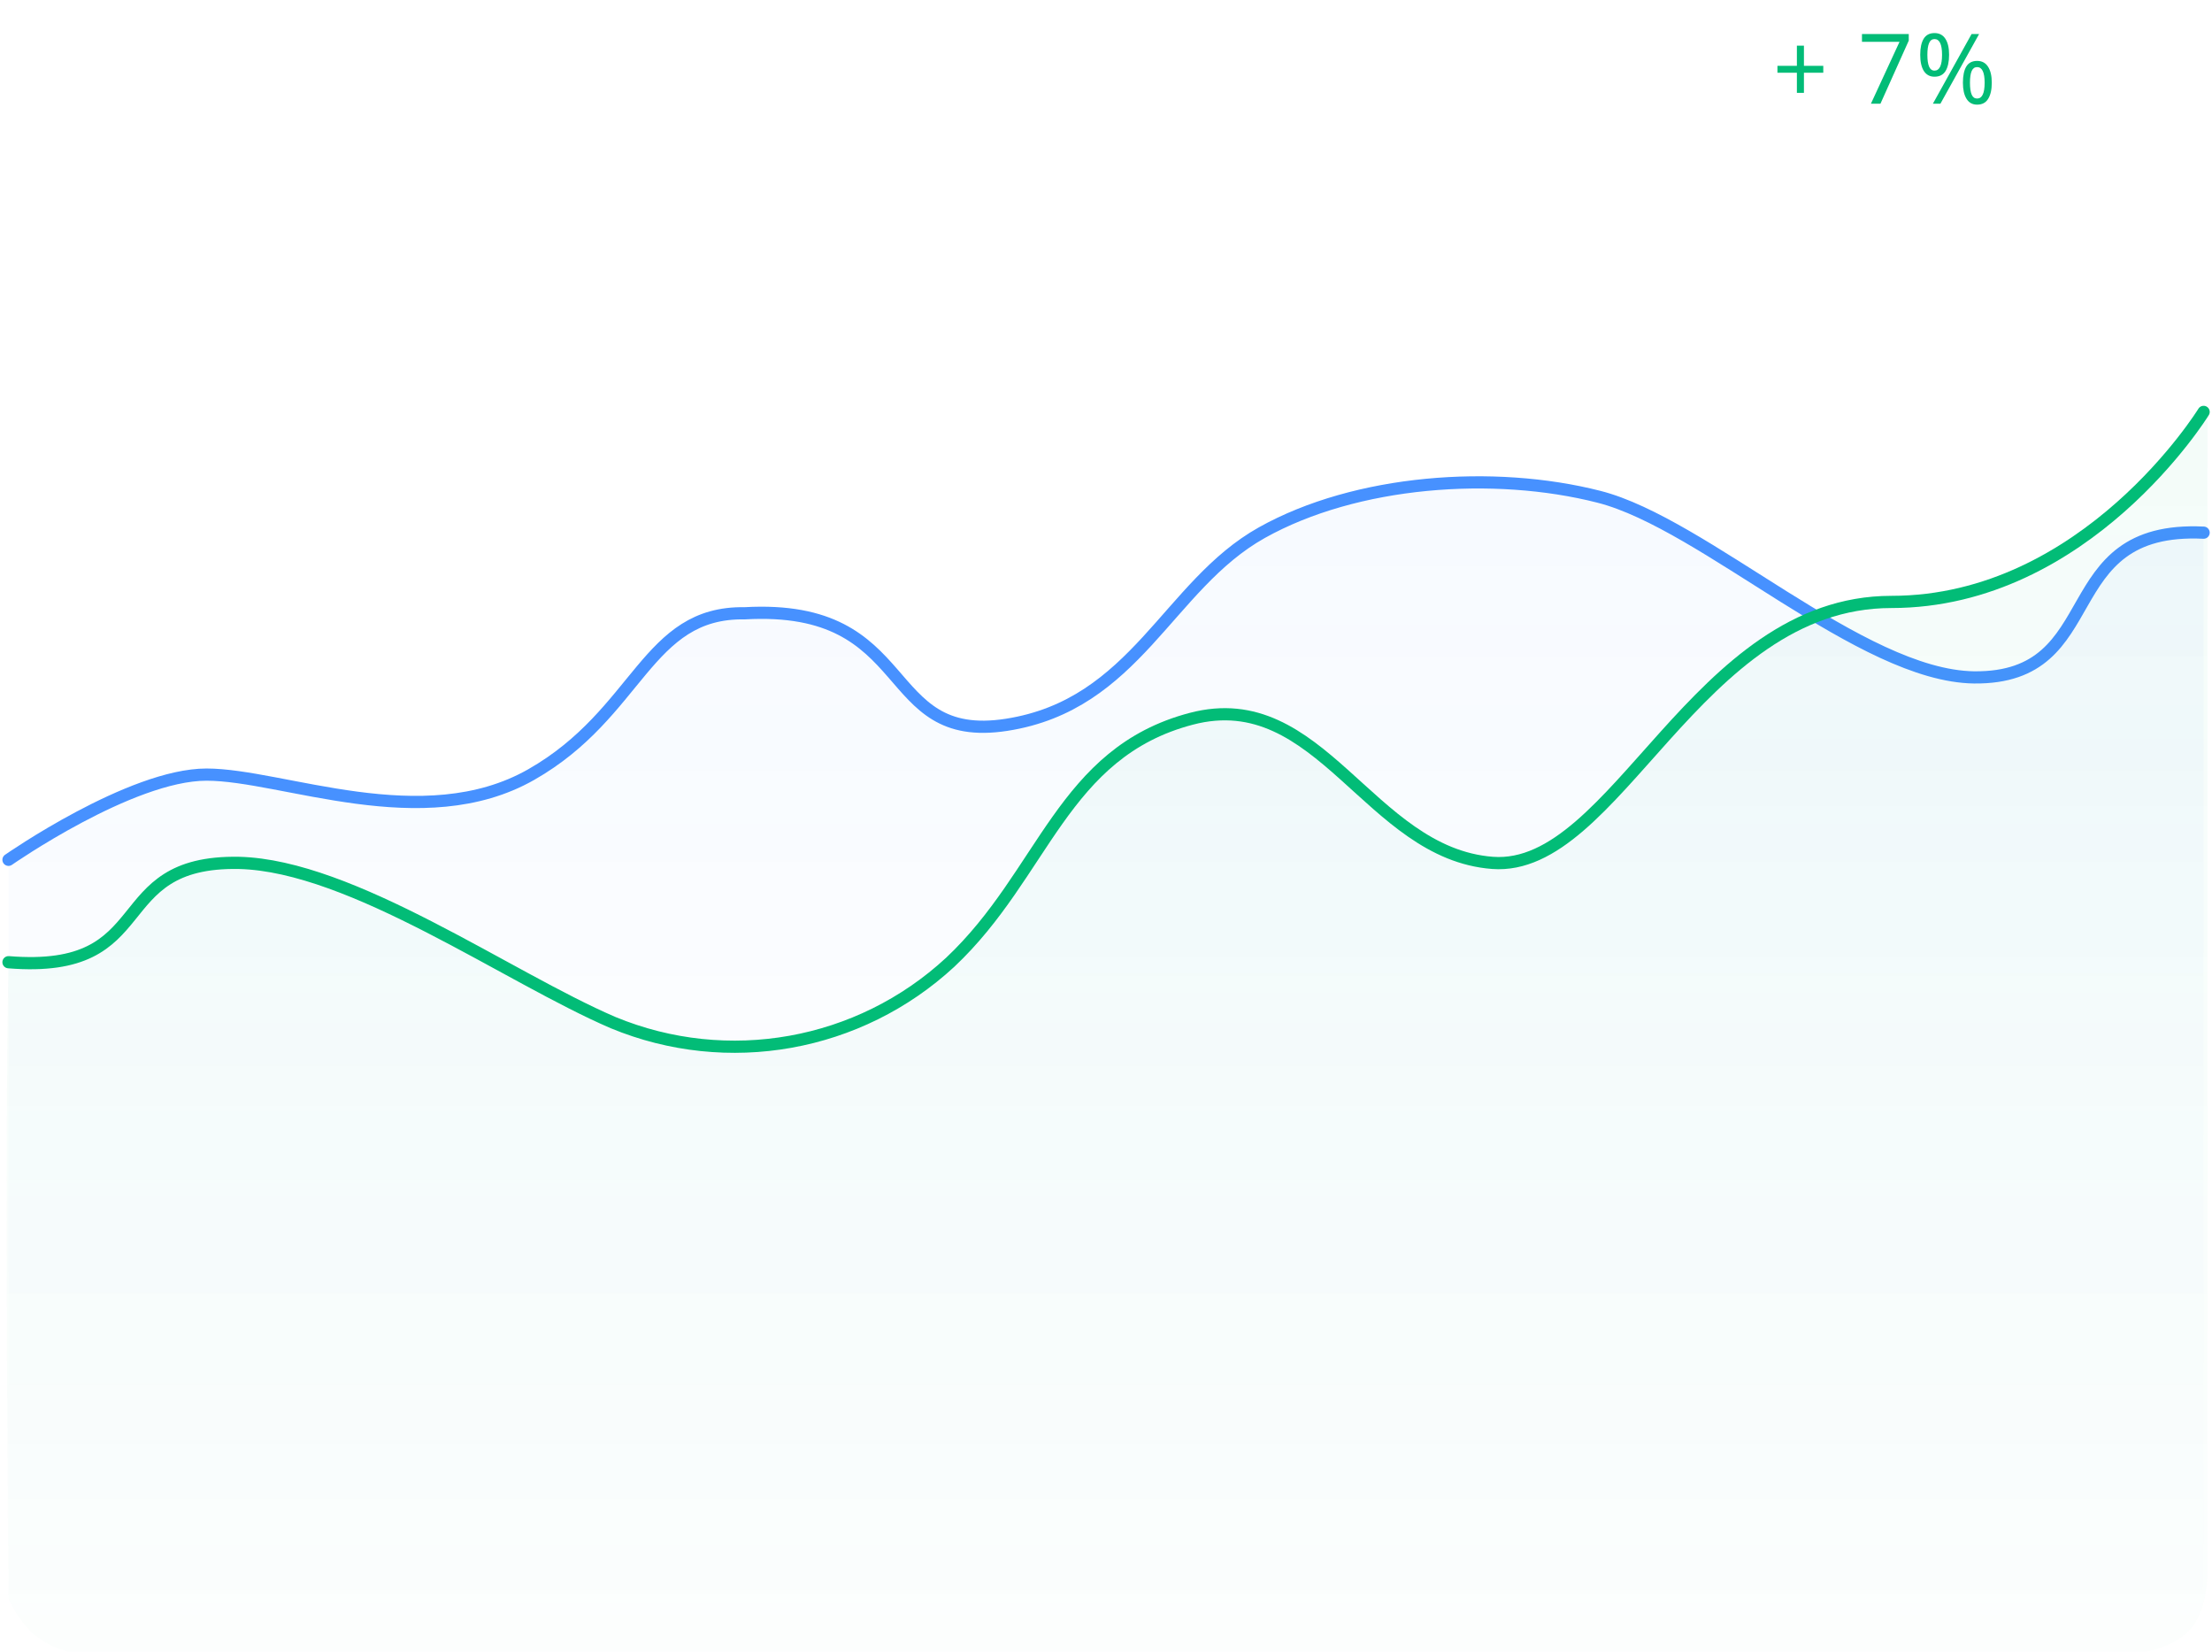
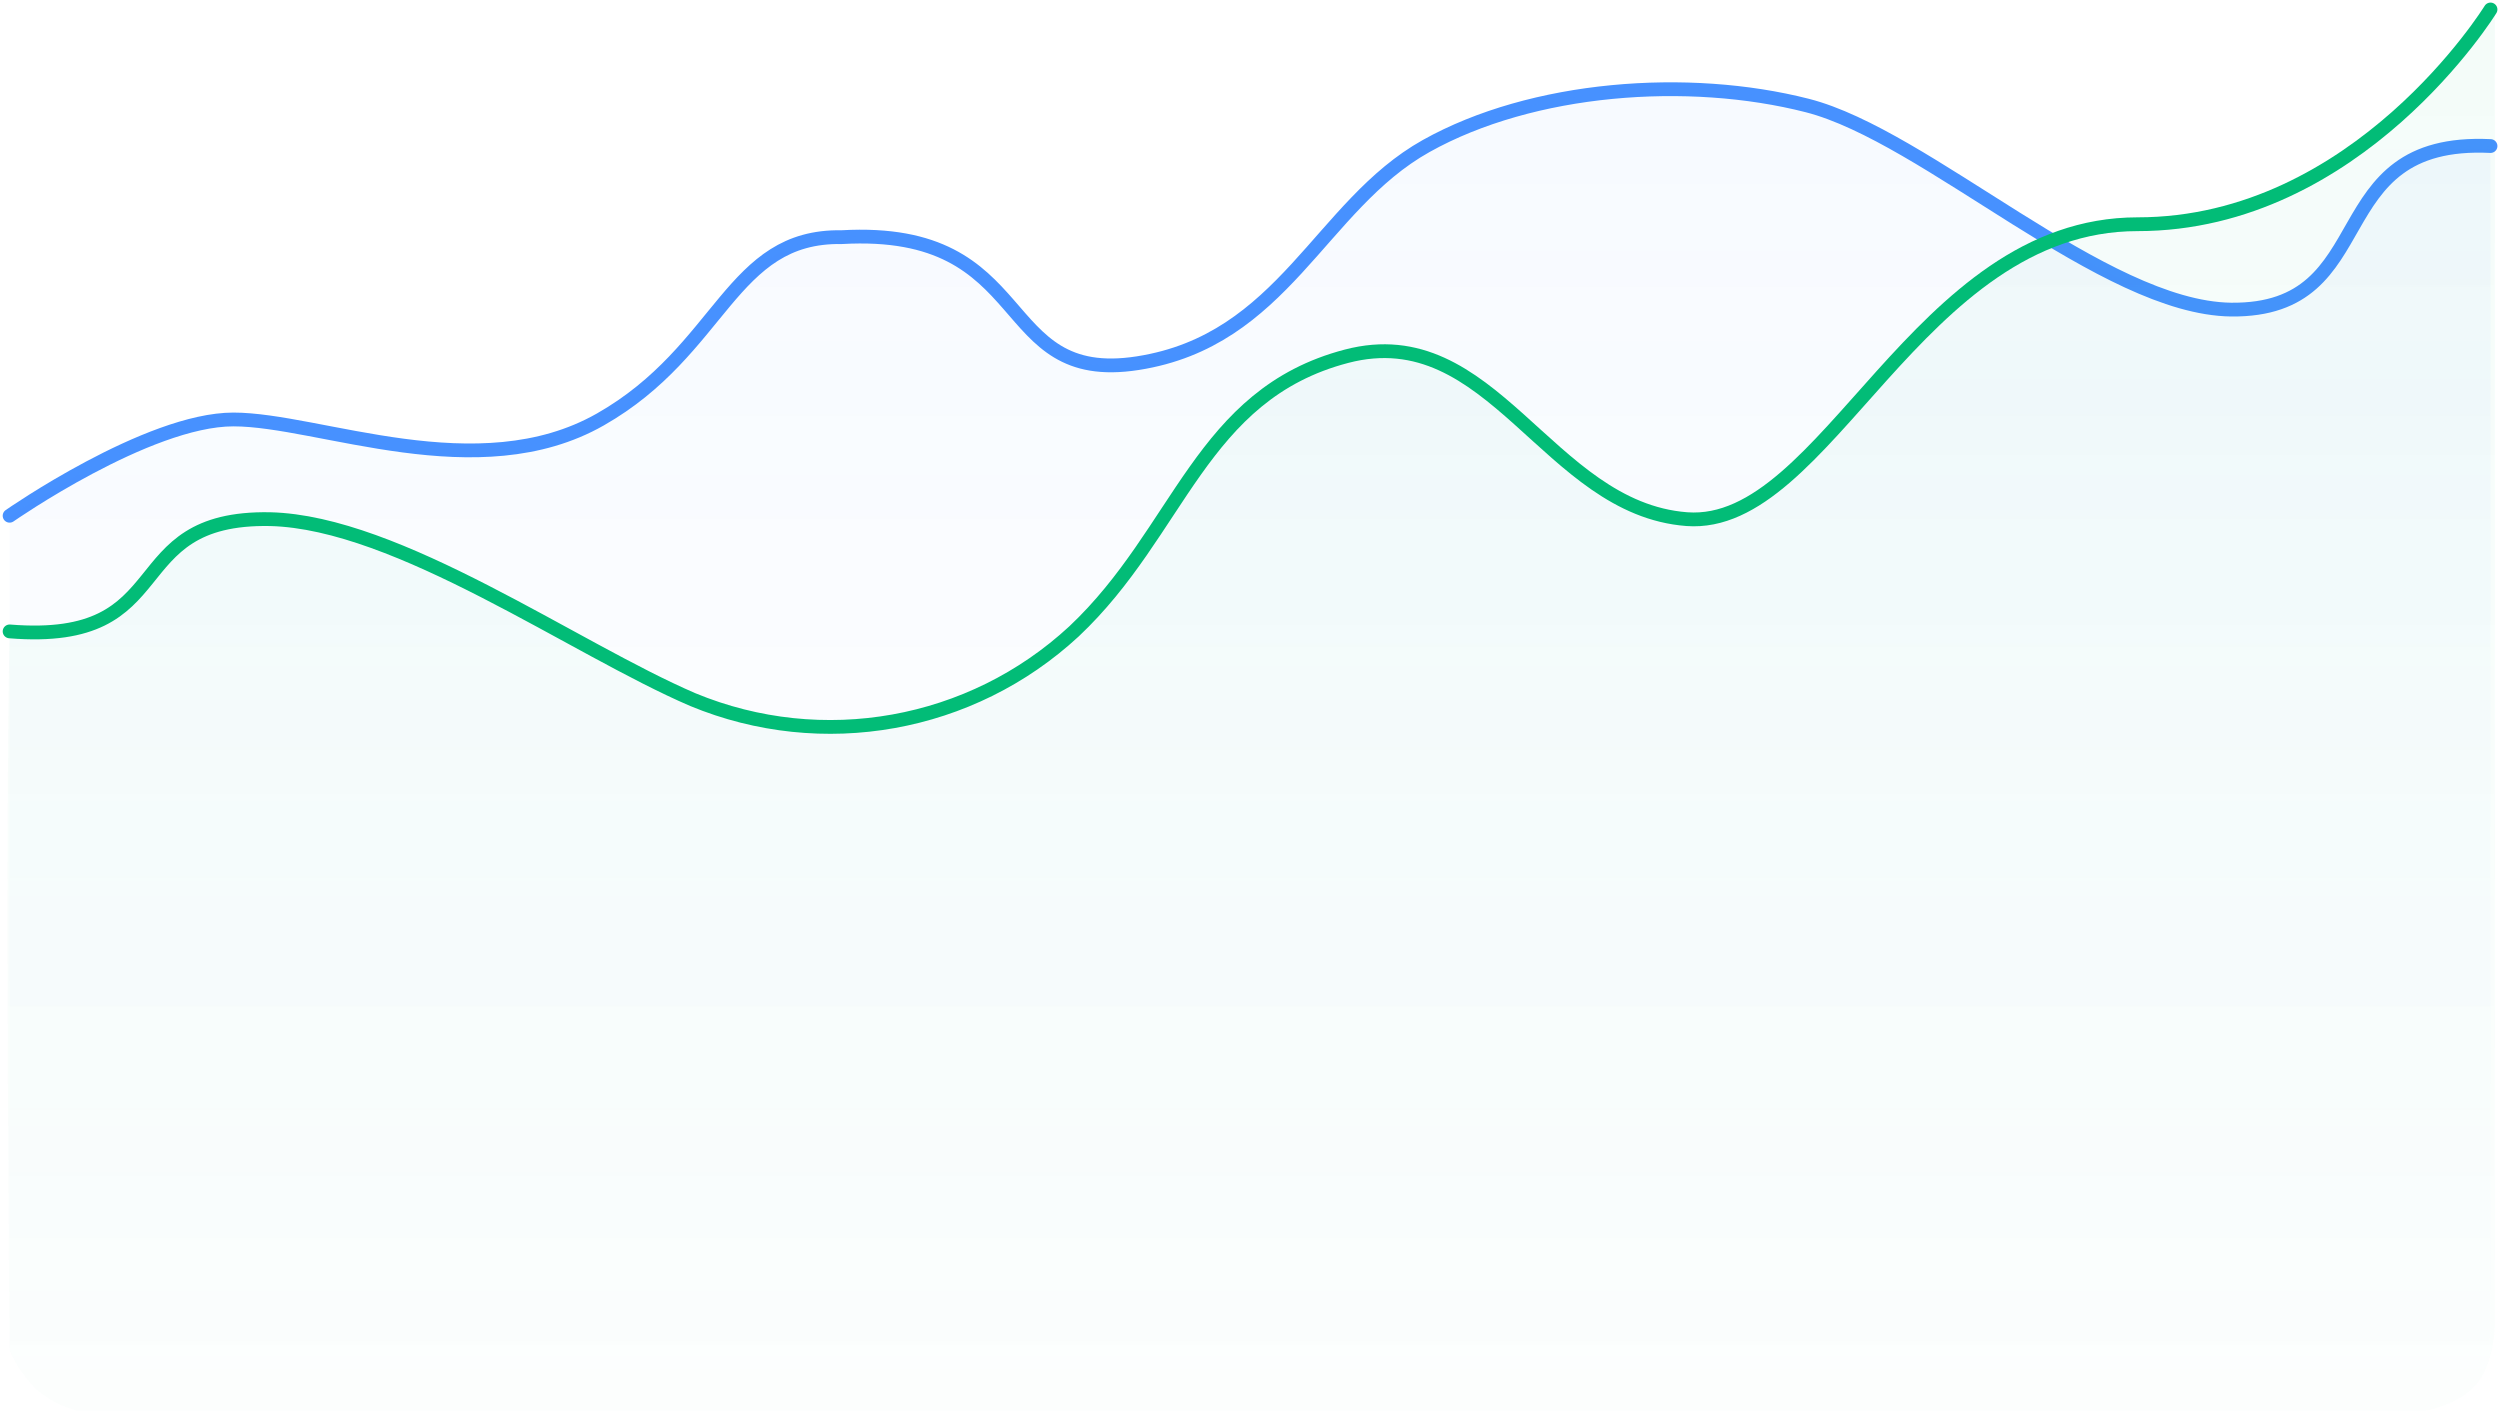
- <svg xmlns="http://www.w3.org/2000/svg" width="362.688" height="270.798" viewBox="0 0 362.688 270.798">
+ <svg xmlns="http://www.w3.org/2000/svg" width="362.688" height="204.641" viewBox="0 0 362.688 204.641">
  <defs>
    <linearGradient id="linear-gradient" x1="0.5" x2="0.5" y2="1" gradientUnits="objectBoundingBox">
      <stop offset="0" stop-color="#4791ff" stop-opacity="0.2" />
      <stop offset="1" stop-color="#468ffd" stop-opacity="0" />
    </linearGradient>
    <linearGradient id="linear-gradient-2" x1="0.5" x2="0.5" y2="1" gradientUnits="objectBoundingBox">
      <stop offset="0" stop-color="#02bc77" stop-opacity="0.18" />
      <stop offset="1" stop-color="#02bc77" stop-opacity="0.051" />
    </linearGradient>
  </defs>
-   <g id="Executive_Report_4" data-name="Executive Report_4" transform="translate(-682.182 -1407.198)">
-     <path id="Path_373" data-name="Path 373" d="M3195.454-22330.674s20.032-13.969,32.472-13.969,35.491,10.1,53.231,0,18.832-26.732,35.019-26.449c28.519-1.619,21.747,21.588,42.942,18.283s26.4-22.863,41.839-31.5,38.012-10.295,55.292-5.881,42.942,29.344,61.469,29.609c22.25.25,12.615-24.939,37.656-23.729" transform="translate(-2511.88 23878.842)" fill="none" stroke="#4791ff" stroke-linecap="round" stroke-width="2" />
-     <path id="Path_377" data-name="Path 377" d="M3555.374-22384.312c-25.041-1.211-15.406,23.979-37.656,23.729-18.526-.266-44.188-25.2-61.469-29.609s-39.854-2.748-55.292,5.881-20.644,28.205-41.839,31.5-14.423-19.9-42.942-18.283c-16.187-.283-17.28,16.354-35.019,26.449s-40.789,0-53.231,0-32.472,13.969-32.472,13.969v120.914a22.445,22.445,0,0,0,3.68,5.209,21.176,21.176,0,0,0,5.123,3.594h339.2s6.345-.465,9.325-3.795,2.592-9.52,2.592-9.52Z" transform="translate(-2511.88 23878.842)" opacity="0.22" fill="url(#linear-gradient)" />
-     <path id="Path_542" data-name="Path 542" d="M3556.085-22392.561s-19.212,31.156-51.3,31.156-45.2,44.313-65.506,42.785c-20.309-1.553-28.231-29.189-49.464-23.631s-24.138,25.389-39.6,39.916a52.248,52.248,0,0,1-55.39,9.9c-17.312-7.42-42.864-25.73-61.423-26.184-22.29-.42-12.792,18.322-37.876,16.285-.666,31.816,0,103.918,0,103.918a19.015,19.015,0,0,0,3.954,5.734,15.1,15.1,0,0,0,5.745,2.992h340.9s4.89-.848,7.379-3.928,2.578-8.391,2.578-8.391Z" transform="translate(-2511.956 23867.686)" opacity="0.24" fill="url(#linear-gradient-2)" />
-     <path id="Path_543" data-name="Path 543" d="M3555.374-22392.561s-19.178,31.156-51.207,31.156-45.117,44.313-65.39,42.785c-20.273-1.553-28.182-29.189-49.376-23.631s-24.095,25.389-39.53,39.916a52.085,52.085,0,0,1-55.292,9.9c-17.281-7.42-42.789-25.73-61.314-26.184-22.25-.42-12.77,18.322-37.81,16.285" transform="translate(-2511.88 23867.293)" fill="none" stroke="#02bc77" stroke-linecap="round" stroke-linejoin="round" stroke-width="2" />
-     <text id="_7_" data-name="+ 7% " transform="translate(972.822 1424.198)" fill="#02bc77" font-size="16" font-family="Poppins-Light, Poppins" font-weight="300" letter-spacing="0.02em">
-       <tspan x="0" y="0">+ 7% </tspan>
-     </text>
+   <g id="Executive_Report_4" data-name="Executive Report_4" transform="translate(-682.178 -1473.319)">
+     <path id="Path_373" data-name="Path 373" d="M3195.45-22330.7s20.032-13.969,32.472-13.969,35.491,10.1,53.231,0,18.832-26.732,35.019-26.449c28.519-1.619,21.747,21.588,42.942,18.283s26.4-22.863,41.839-31.5,38.012-10.295,55.292-5.881,42.942,29.344,61.469,29.609c22.25.25,12.615-24.939,37.656-23.729" transform="translate(-2511.88 23878.842)" fill="none" stroke="#4791ff" stroke-linecap="round" stroke-width="2" />
+     <path id="Path_377" data-name="Path 377" d="M3555.37-22384.3c-25.041-1.211-15.406,23.979-37.656,23.729-18.526-.266-44.188-25.2-61.469-29.609s-39.854-2.748-55.292,5.881-20.644,28.205-41.839,31.5-14.423-19.9-42.942-18.283c-16.187-.283-17.28,16.354-35.019,26.449s-40.789,0-53.231,0-32.472,13.969-32.472,13.969v120.914a22.372,22.372,0,0,0,3.68,5.209,21.292,21.292,0,0,0,5.124,3.594h339.2s6.345-.465,9.325-3.795,2.592-9.52,2.592-9.52Z" transform="translate(-2511.88 23878.842)" opacity="0.22" fill="url(#linear-gradient)" />
+     <path id="Path_542" data-name="Path 542" d="M3556.08-22392.6s-19.212,31.156-51.3,31.156-45.2,44.313-65.506,42.785c-20.309-1.553-28.231-29.189-49.464-23.631s-24.138,25.389-39.6,39.916a52.244,52.244,0,0,1-55.39,9.9c-17.312-7.42-42.864-25.73-61.423-26.184-22.29-.42-12.792,18.322-37.876,16.285-.666,31.816,0,103.918,0,103.918a18.97,18.97,0,0,0,3.954,5.734,15.123,15.123,0,0,0,5.746,2.992h340.9s4.89-.848,7.379-3.928,2.578-8.391,2.578-8.391Z" transform="translate(-2511.956 23867.686)" opacity="0.24" fill="url(#linear-gradient-2)" />
+     <path id="Path_543" data-name="Path 543" d="M3555.37-22392.6s-19.178,31.156-51.207,31.156-45.117,44.313-65.39,42.785c-20.273-1.553-28.182-29.189-49.376-23.631s-24.095,25.389-39.53,39.916a52.08,52.08,0,0,1-55.292,9.9c-17.281-7.42-42.789-25.73-61.314-26.184-22.25-.42-12.77,18.322-37.81,16.285" transform="translate(-2511.88 23867.293)" fill="none" stroke="#02bc77" stroke-linecap="round" stroke-linejoin="round" stroke-width="2" />
  </g>
</svg>
